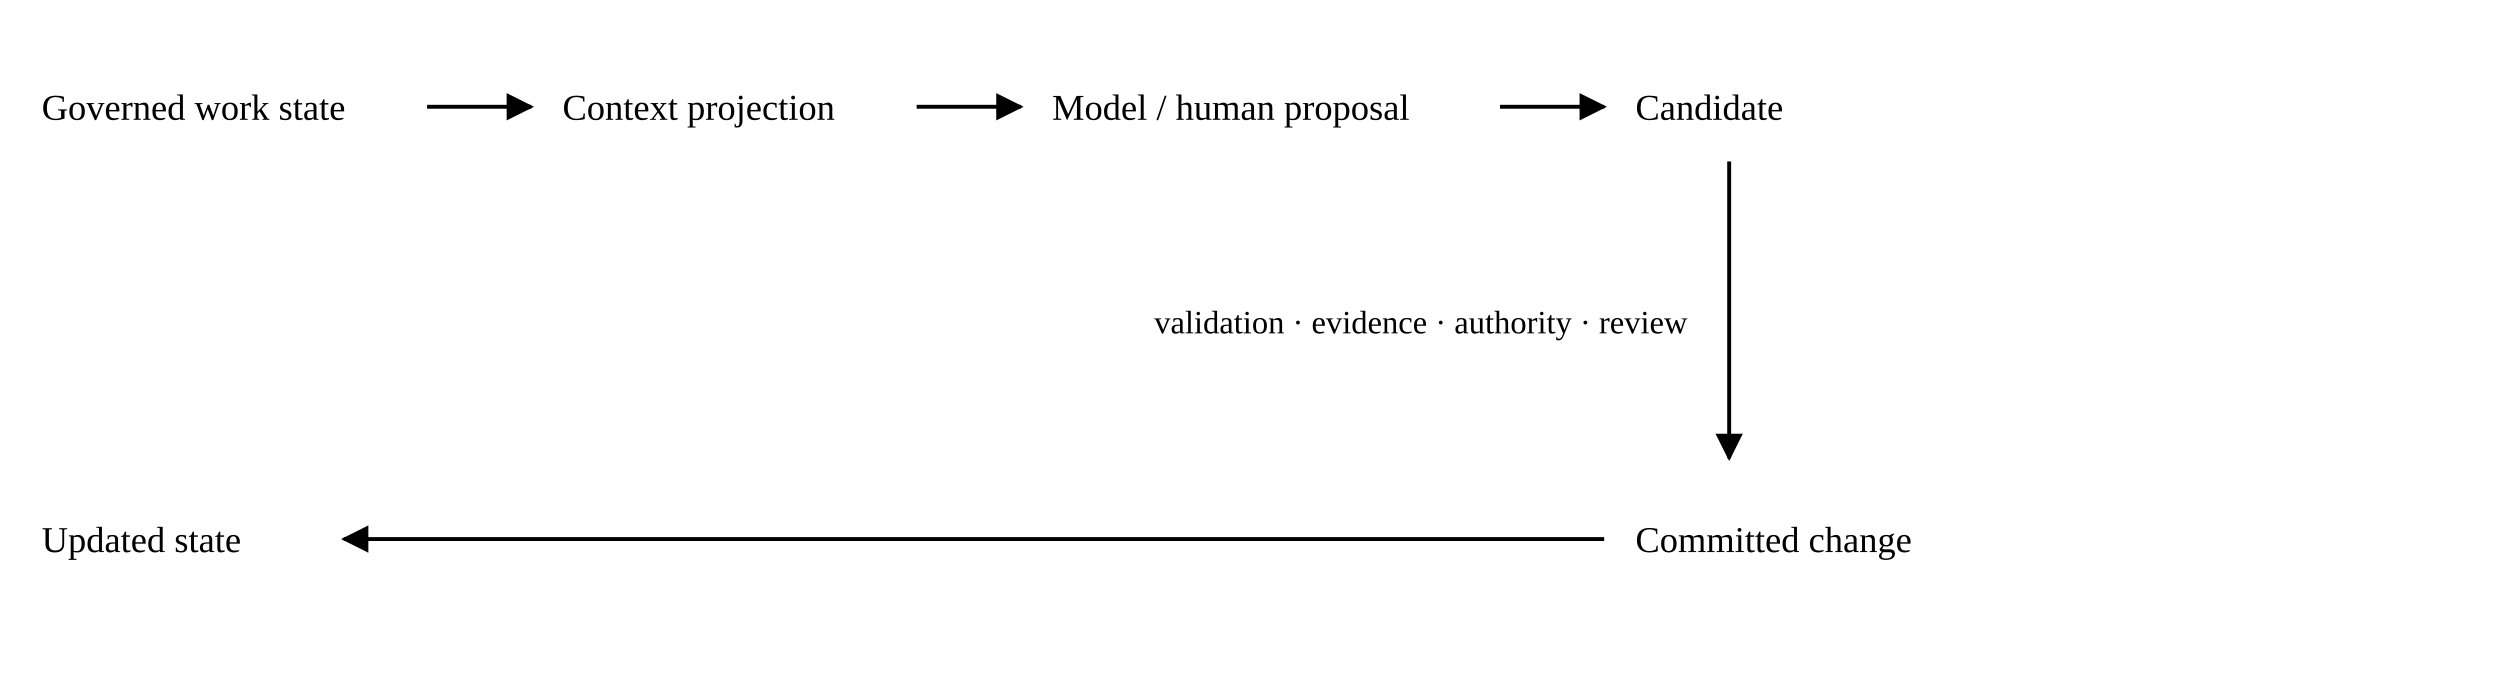
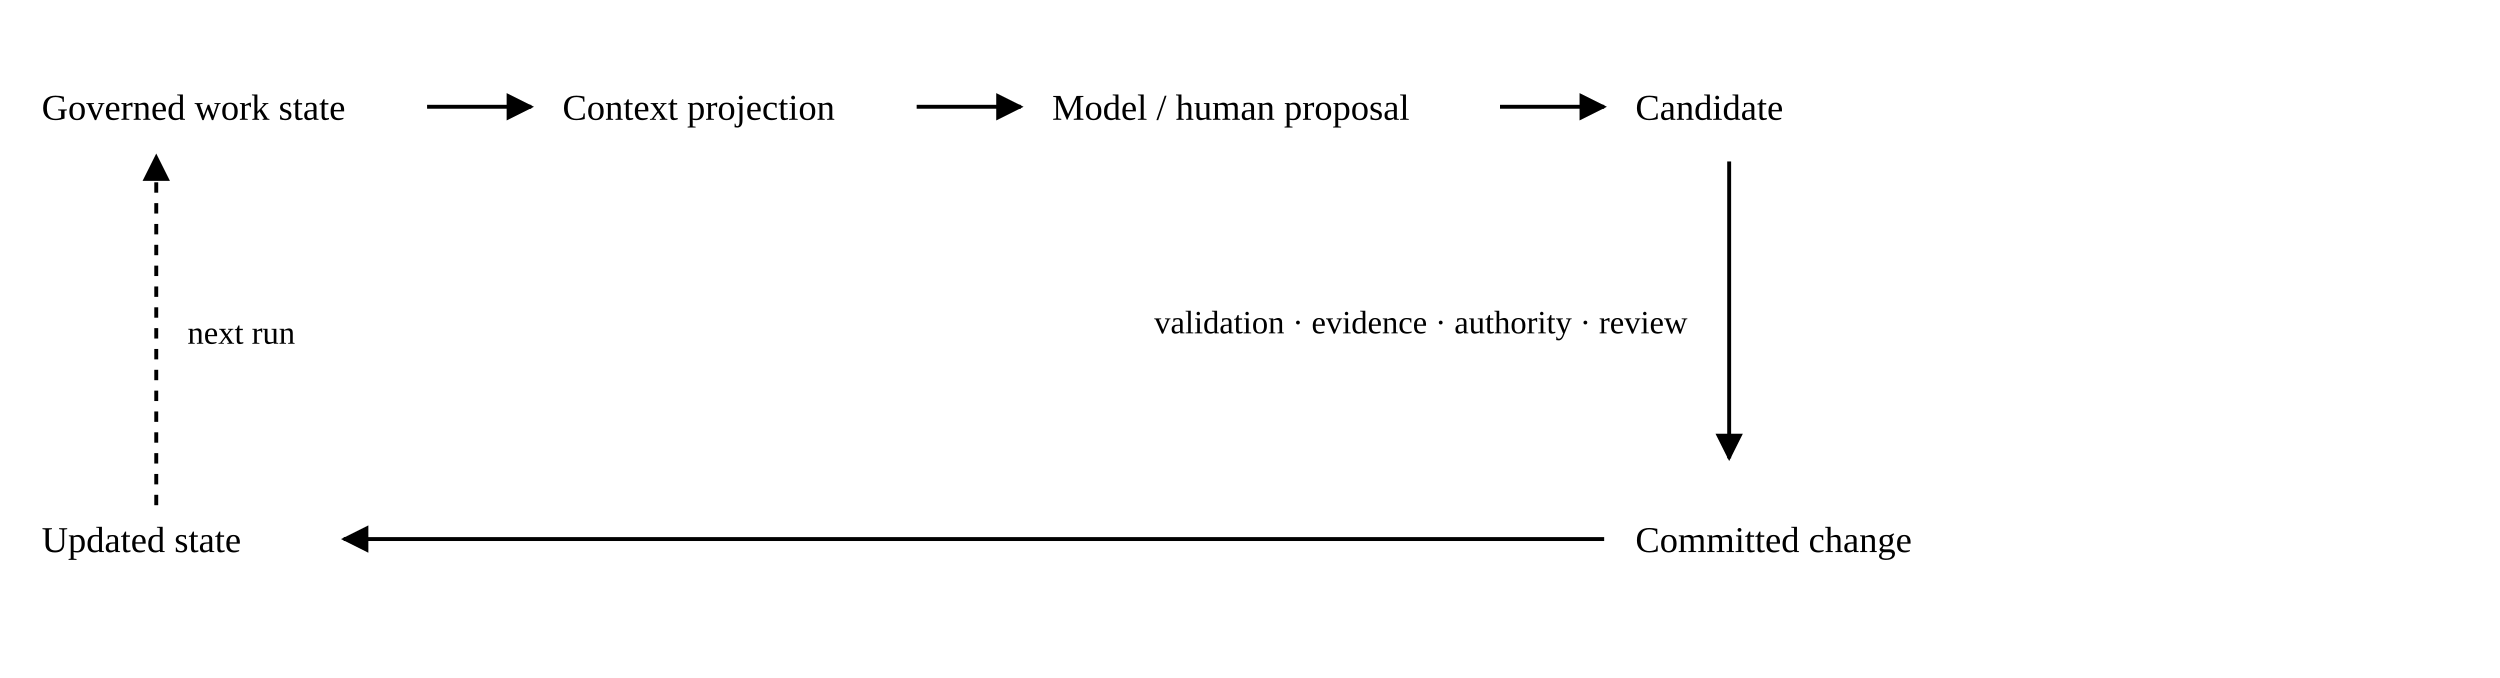
<svg xmlns="http://www.w3.org/2000/svg" class="flow" viewBox="0 0 960 260" role="img" aria-labelledby="flow-title flow-desc">
  <defs>
    <marker id="flow-arrow" viewBox="0 0 10 10" refX="9" refY="5" markerWidth="7" markerHeight="7" orient="auto-start-reverse">
      <path d="M 0 0 L 10 5 L 0 10 z" fill="currentColor" />
    </marker>
  </defs>
  <g fill="currentColor" font-size="14" font-family="inherit">
    <g data-layer="input">
      <text x="16" y="46">Governed work state</text>
-       <line x1="164" y1="41" x2="204" y2="41" stroke="currentColor" stroke-width="1.5" marker-end="url(#flow-arrow)" />
+       <line data-edge="state-context" x1="164" y1="41" x2="204" y2="41" stroke="currentColor" stroke-width="1.5" marker-end="url(#flow-arrow)" />
      <text x="216" y="46">Context projection</text>
    </g>
    <g data-layer="output">
-       <line x1="352" y1="41" x2="392" y2="41" stroke="currentColor" stroke-width="1.5" marker-end="url(#flow-arrow)" />
+       <line data-edge="context-proposal" x1="352" y1="41" x2="392" y2="41" stroke="currentColor" stroke-width="1.5" marker-end="url(#flow-arrow)" />
      <text x="404" y="46">Model / human proposal</text>
-       <line x1="576" y1="41" x2="616" y2="41" stroke="currentColor" stroke-width="1.5" marker-end="url(#flow-arrow)" />
+       <line data-edge="proposal-candidate" x1="576" y1="41" x2="616" y2="41" stroke="currentColor" stroke-width="1.5" marker-end="url(#flow-arrow)" />
      <text x="628" y="46">Candidate</text>
-       <line x1="664" y1="62" x2="664" y2="176" stroke="currentColor" stroke-width="1.5" marker-end="url(#flow-arrow)" />
+       <line data-edge="candidate-commit" x1="664" y1="62" x2="664" y2="176" stroke="currentColor" stroke-width="1.5" marker-end="url(#flow-arrow)" />
      <text x="648" y="128" text-anchor="end" font-size="12.5">validation · evidence · authority · review</text>
    </g>
    <g data-layer="commit">
      <text x="628" y="212">Committed change</text>
-       <line x1="616" y1="207" x2="132" y2="207" stroke="currentColor" stroke-width="1.5" marker-end="url(#flow-arrow)" />
+       <line data-edge="commit-state" x1="616" y1="207" x2="132" y2="207" stroke="currentColor" stroke-width="1.5" marker-end="url(#flow-arrow)" />
      <text x="16" y="212">Updated state</text>
+       <line data-edge="state-next-run" x1="60" y1="194" x2="60" y2="60" stroke="currentColor" stroke-width="1.5" stroke-dasharray="4 4" marker-end="url(#flow-arrow)" />
+       <text x="72" y="132" font-size="12.5">next run</text>
    </g>
  </g>
</svg>
